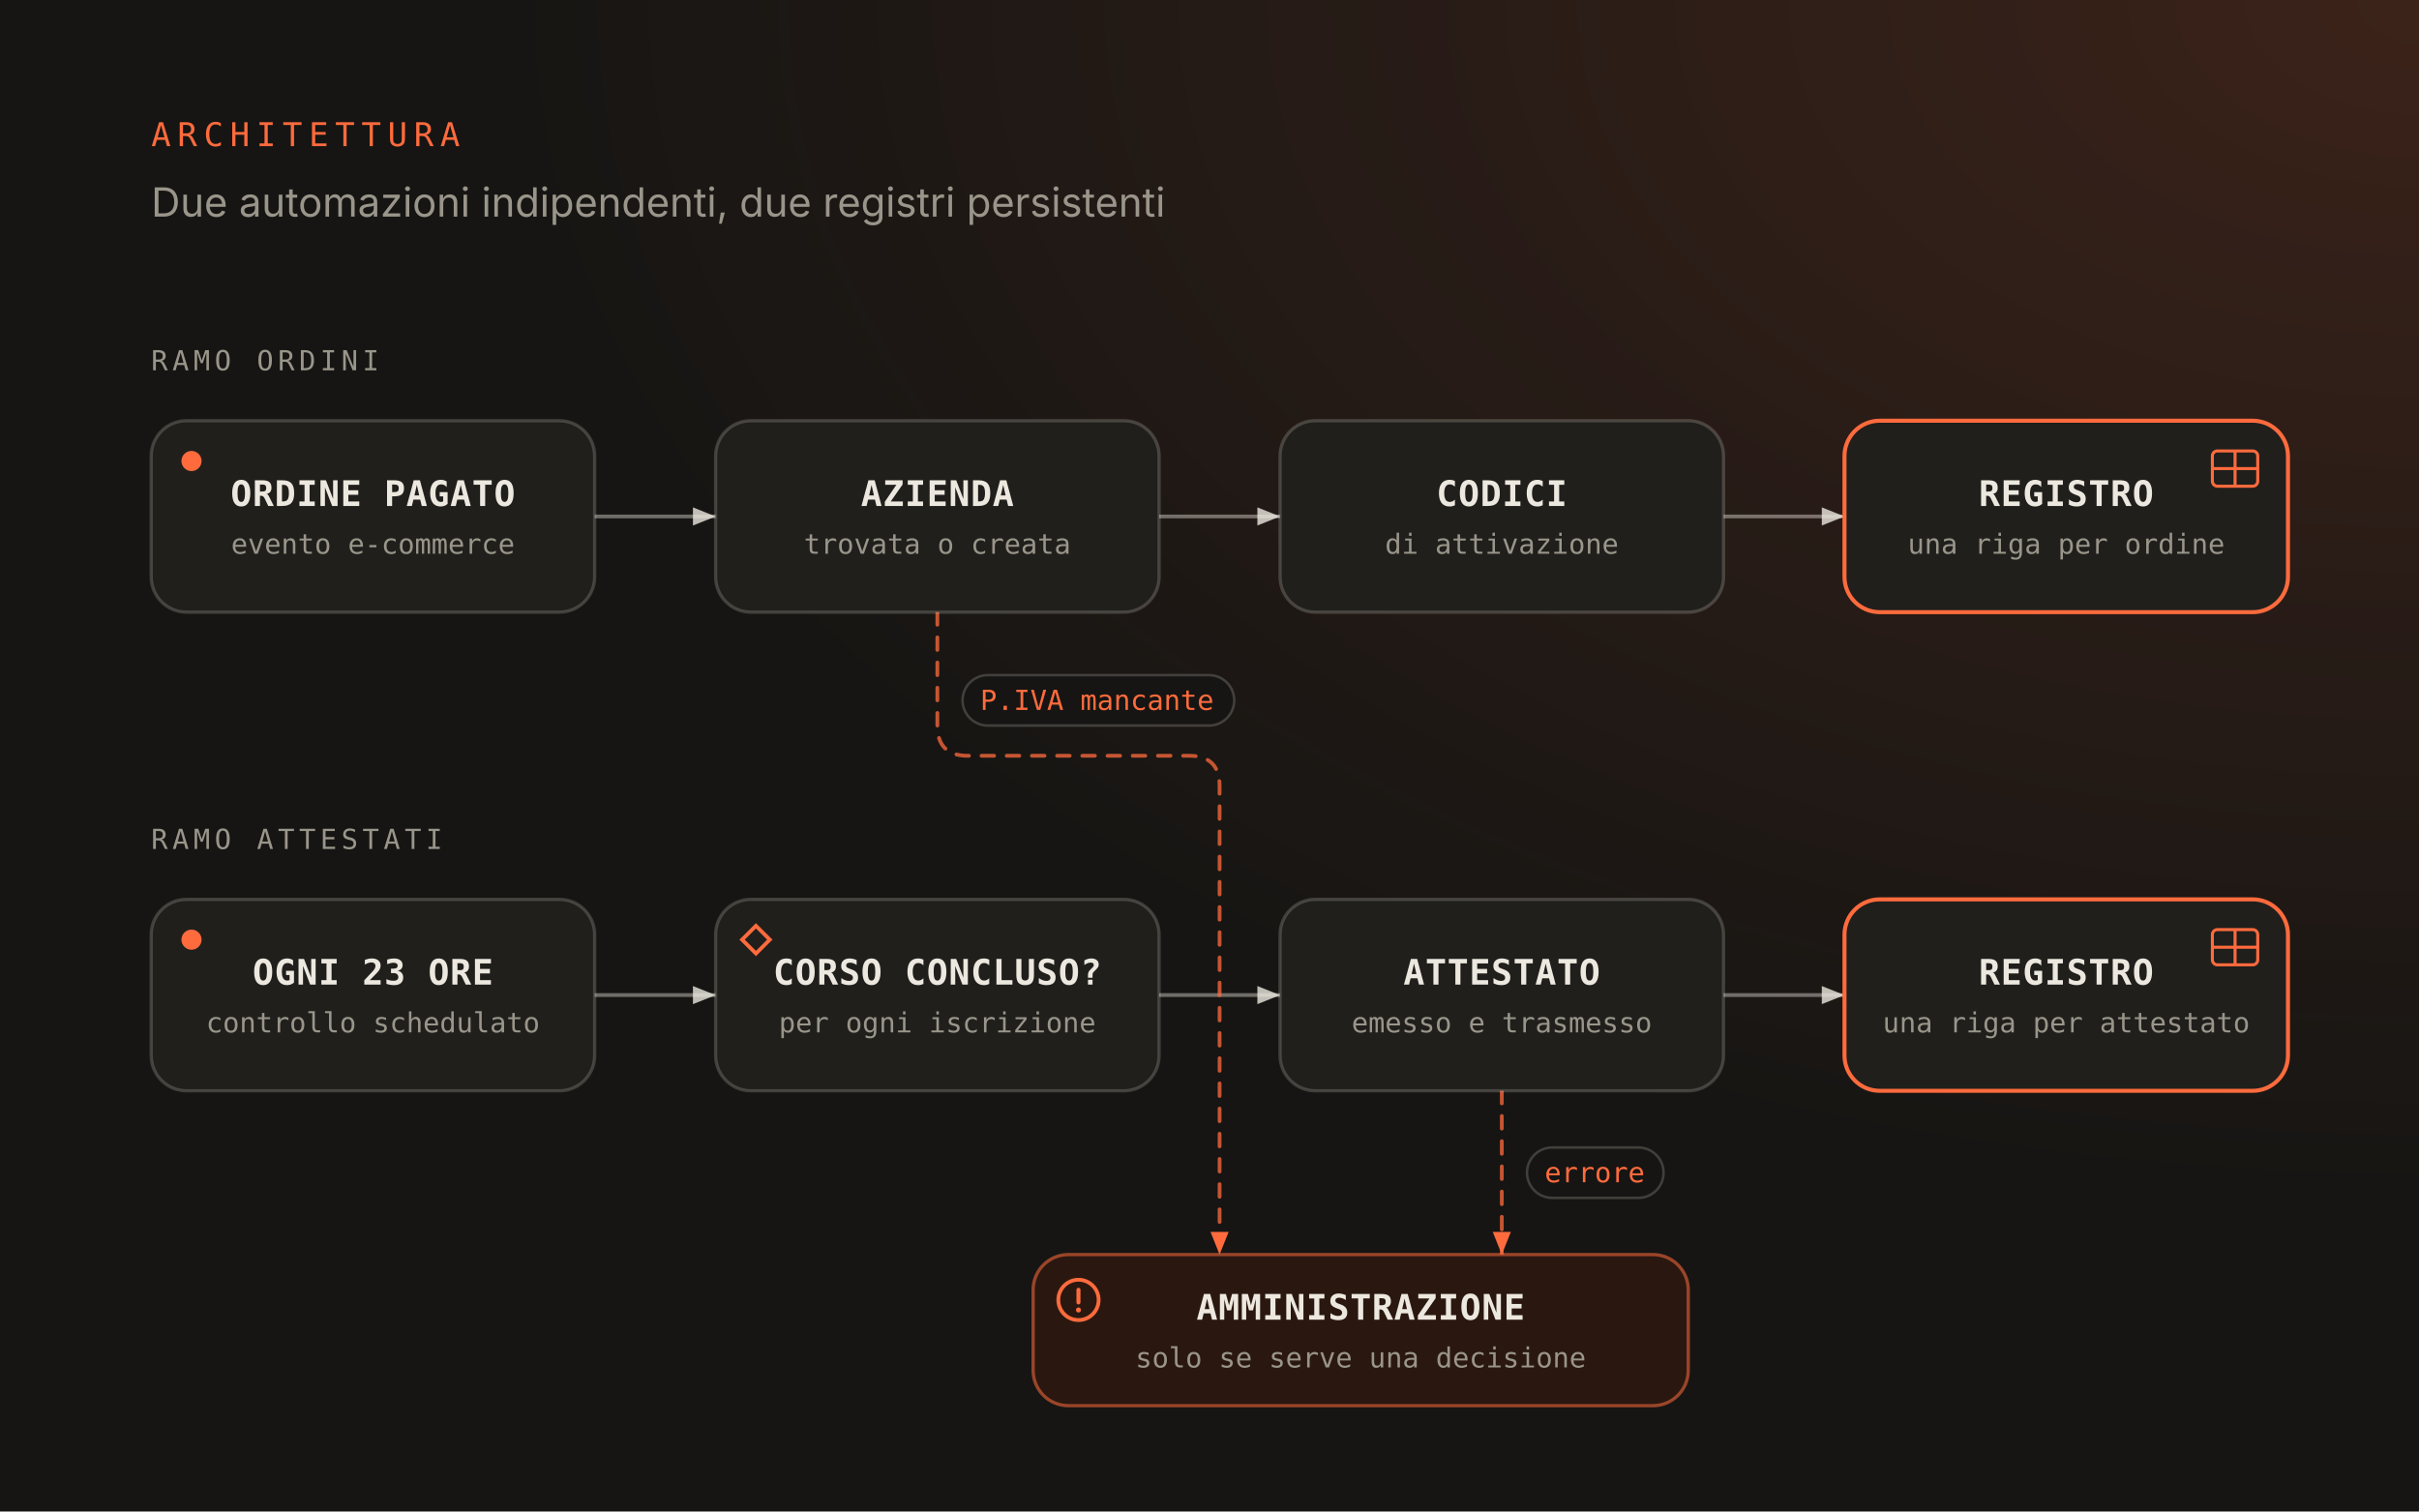
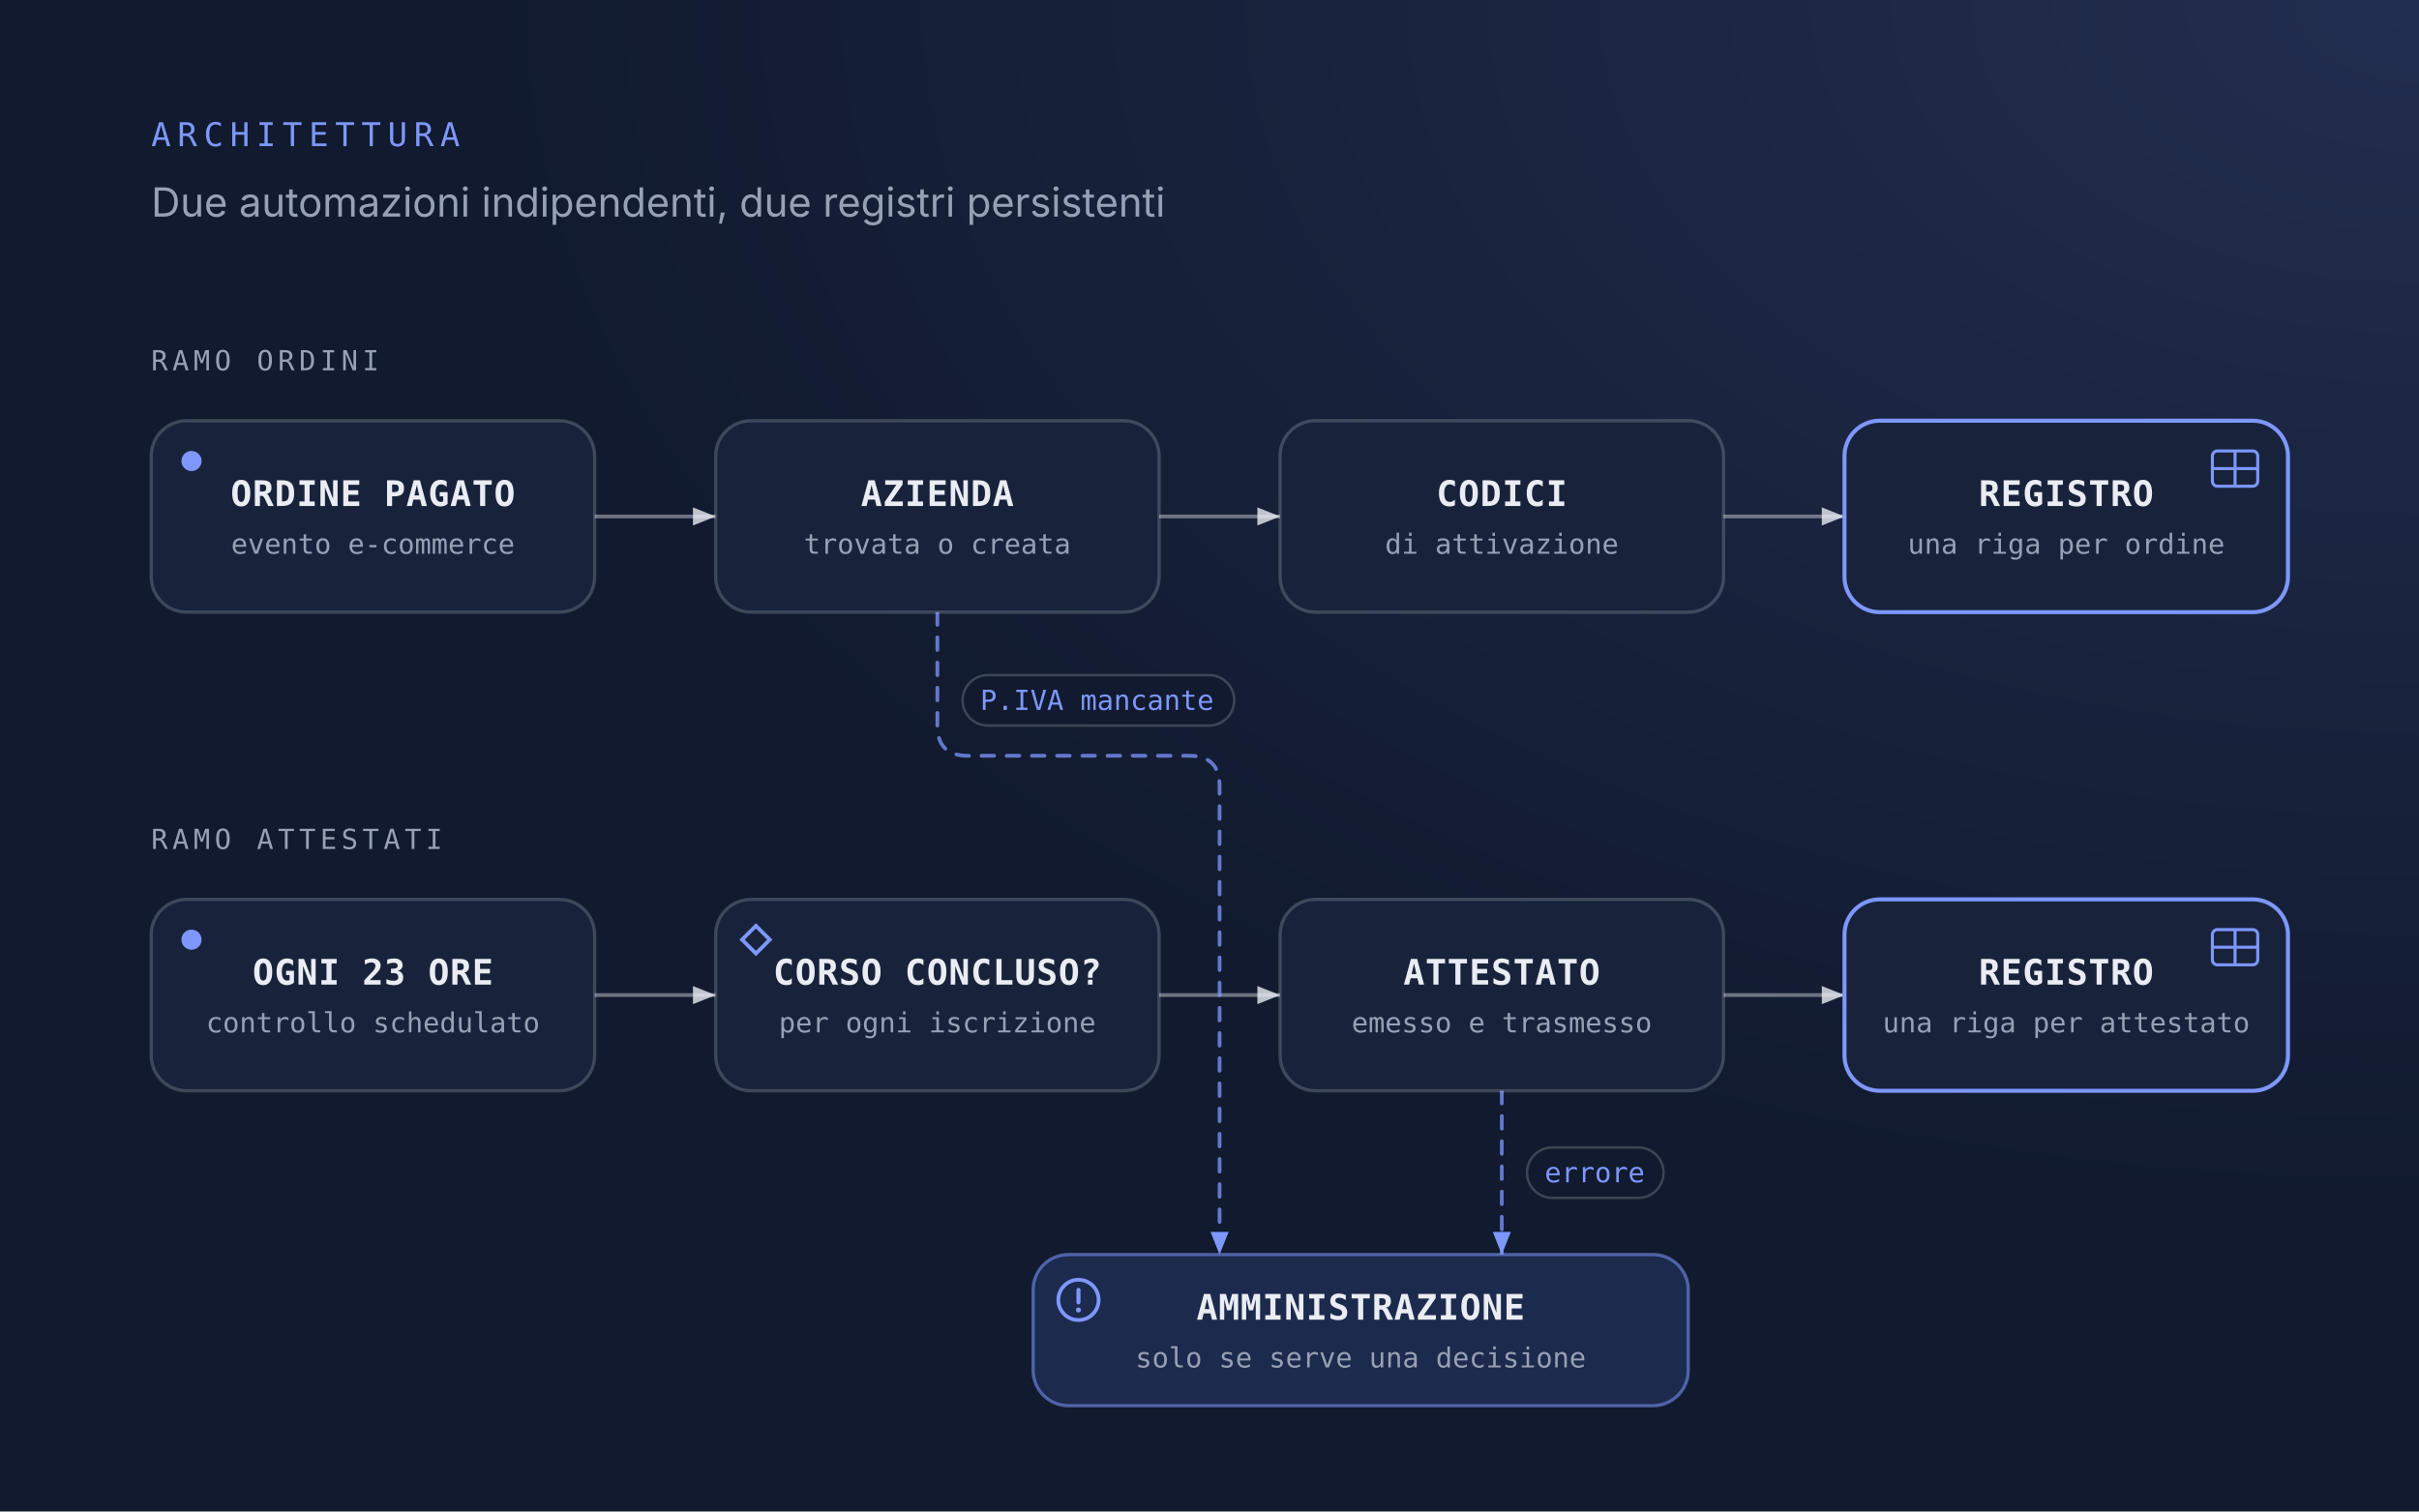
<svg xmlns="http://www.w3.org/2000/svg" viewBox="0 0 960 600" width="960" height="600">
  <style>
- .t{font-family:'JetBrains Mono',ui-monospace,SFMono-Regular,Menlo,monospace;font-size:14px;font-weight:600;fill:#ece8df;text-anchor:middle;dominant-baseline:central;letter-spacing:.02em}
- .s{font-family:'JetBrains Mono',ui-monospace,SFMono-Regular,Menlo,monospace;font-size:11px;fill:#9a958a;text-anchor:middle;dominant-baseline:central}
- .eb{font-family:'JetBrains Mono',ui-monospace,SFMono-Regular,Menlo,monospace;font-size:13px;letter-spacing:.2em;fill:#ff6b3d}
- .cap{font-family:'Inter',system-ui,-apple-system,sans-serif;font-size:16px;fill:#9a958a}
- .lane{font-family:'JetBrains Mono',ui-monospace,SFMono-Regular,Menlo,monospace;font-size:11px;letter-spacing:.16em;fill:#9a958a}
+ .t{font-family:'JetBrains Mono',ui-monospace,SFMono-Regular,Menlo,monospace;font-size:14px;font-weight:600;fill:#e9ecf3;text-anchor:middle;dominant-baseline:central;letter-spacing:.02em}
+ .s{font-family:'JetBrains Mono',ui-monospace,SFMono-Regular,Menlo,monospace;font-size:11px;fill:#97a0b4;text-anchor:middle;dominant-baseline:central}
+ .eb{font-family:'JetBrains Mono',ui-monospace,SFMono-Regular,Menlo,monospace;font-size:13px;letter-spacing:.2em;fill:#7d97ff}
+ .cap{font-family:'Inter',system-ui,-apple-system,sans-serif;font-size:16px;fill:#97a0b4}
+ .lane{font-family:'JetBrains Mono',ui-monospace,SFMono-Regular,Menlo,monospace;font-size:11px;letter-spacing:.16em;fill:#97a0b4}
.lbl{font-family:'JetBrains Mono',ui-monospace,SFMono-Regular,Menlo,monospace;font-size:11px;dominant-baseline:central}
- .w{fill:none;stroke:rgba(236,232,223,.42);stroke-width:1.5;stroke-linejoin:round;stroke-linecap:round}
- .w.d{stroke:#ff6b3d;stroke-opacity:.75;stroke-dasharray:5 5}
+ .w{fill:none;stroke:rgba(233,236,243,.42);stroke-width:1.5;stroke-linejoin:round;stroke-linecap:round}
+ .w.d{stroke:#7d97ff;stroke-opacity:.75;stroke-dasharray:5 5}
</style>
  <defs>
    <marker id="a" viewBox="0 0 10 10" refX="10" refY="5" markerUnits="userSpaceOnUse" markerWidth="9" markerHeight="9" orient="auto">
-       <path d="M0,1 L10,5 L0,9 z" fill="#ece8df" fill-opacity=".8" />
+       <path d="M0,1 L10,5 L0,9 z" fill="#e9ecf3" fill-opacity=".8" />
    </marker>
    <marker id="ad" viewBox="0 0 10 10" refX="10" refY="5" markerUnits="userSpaceOnUse" markerWidth="9" markerHeight="9" orient="auto">
-       <path d="M0,1 L10,5 L0,9 z" fill="#ff6b3d" />
+       <path d="M0,1 L10,5 L0,9 z" fill="#7d97ff" />
    </marker>
    <radialGradient id="glow" cx="100%" cy="0%" r="80%">
-       <stop offset="0" stop-color="#ff6b3d" stop-opacity=".16" />
-       <stop offset="1" stop-color="#ff6b3d" stop-opacity="0" />
+       <stop offset="0" stop-color="#7d97ff" stop-opacity=".16" />
+       <stop offset="1" stop-color="#7d97ff" stop-opacity="0" />
    </radialGradient>
  </defs>
-   <rect width="960" height="600" fill="#161513" />
+   <rect width="960" height="600" fill="#111a2e" />
  <rect width="960" height="600" fill="url(#glow)" />
  <text class="eb" x="60" y="58">ARCHITETTURA</text>
  <text class="cap" x="60" y="86">Due automazioni indipendenti, due registri persistenti</text>
  <text class="lane" x="60" y="147">RAMO ORDINI</text>
  <text class="lane" x="60" y="337">RAMO ATTESTATI</text>
  <path class="w" d="M236.0,205 L284.0,205" marker-end="url(#a)" />
  <path class="w" d="M460.0,205 L508.0,205" marker-end="url(#a)" />
  <path class="w" d="M684.0,205 L732.0,205" marker-end="url(#a)" />
  <path class="w" d="M236.0,395 L284.0,395" marker-end="url(#a)" />
  <path class="w" d="M460.0,395 L508.0,395" marker-end="url(#a)" />
  <path class="w" d="M684.0,395 L732.0,395" marker-end="url(#a)" />
  <path class="w d" d="M372,243.0 L372.0,288.0 Q372,300.0 384.0,300.0 L472.0,300.0 Q484.0,300.0 484.0,312.0 L484.0,498.0" marker-end="url(#ad)" />
  <path class="w d" d="M596,433.0 L596,498.0" marker-end="url(#ad)" />
-   <rect x="60.0" y="167.0" width="176" height="76" rx="14" fill="#201f1c" stroke="rgba(236,232,223,.20)" stroke-width="1.3" />
-   <circle cx="76.0" cy="183.0" r="4" fill="#ff6b3d" />
+   <rect x="60.0" y="167.0" width="176" height="76" rx="14" fill="#18233b" stroke="rgba(233,236,243,.20)" stroke-width="1.3" />
+   <circle cx="76.0" cy="183.0" r="4" fill="#7d97ff" />
  <text class="t" x="148" y="196">ORDINE PAGATO</text>
  <text class="s" x="148" y="216">evento e-commerce</text>
-   <rect x="284.0" y="167.0" width="176" height="76" rx="14" fill="#201f1c" stroke="rgba(236,232,223,.20)" stroke-width="1.3" />
+   <rect x="284.0" y="167.0" width="176" height="76" rx="14" fill="#18233b" stroke="rgba(233,236,243,.20)" stroke-width="1.3" />
  <text class="t" x="372" y="196">AZIENDA</text>
  <text class="s" x="372" y="216">trovata o creata</text>
-   <rect x="508.0" y="167.0" width="176" height="76" rx="14" fill="#201f1c" stroke="rgba(236,232,223,.20)" stroke-width="1.3" />
+   <rect x="508.0" y="167.0" width="176" height="76" rx="14" fill="#18233b" stroke="rgba(233,236,243,.20)" stroke-width="1.3" />
  <text class="t" x="596" y="196">CODICI</text>
  <text class="s" x="596" y="216">di attivazione</text>
-   <rect x="732.0" y="167.0" width="176" height="76" rx="14" fill="#201f1c" stroke="#ff6b3d" stroke-width="1.6" />
-   <g fill="none" stroke="#ff6b3d" stroke-width="1.2">
+   <rect x="732.0" y="167.0" width="176" height="76" rx="14" fill="#18233b" stroke="#7d97ff" stroke-width="1.6" />
+   <g fill="none" stroke="#7d97ff" stroke-width="1.2">
    <rect x="878.0" y="179.0" width="18" height="14" rx="2" />
    <path d="M878.0 186.0H896.0M887.0 179.0V193.0" />
  </g>
  <text class="t" x="820" y="196">REGISTRO</text>
  <text class="s" x="820" y="216">una riga per ordine</text>
-   <rect x="60.0" y="357.0" width="176" height="76" rx="14" fill="#201f1c" stroke="rgba(236,232,223,.20)" stroke-width="1.3" />
-   <circle cx="76.0" cy="373.0" r="4" fill="#ff6b3d" />
+   <rect x="60.0" y="357.0" width="176" height="76" rx="14" fill="#18233b" stroke="rgba(233,236,243,.20)" stroke-width="1.3" />
+   <circle cx="76.0" cy="373.0" r="4" fill="#7d97ff" />
  <text class="t" x="148" y="386">OGNI 23 ORE</text>
  <text class="s" x="148" y="406">controllo schedulato</text>
-   <rect x="284.0" y="357.0" width="176" height="76" rx="14" fill="#201f1c" stroke="rgba(236,232,223,.20)" stroke-width="1.3" />
-   <path d="M300.0,367.5 L305.5,373.0 L300.0,378.5 L294.5,373.0 Z" fill="none" stroke="#ff6b3d" stroke-width="1.5" />
+   <rect x="284.0" y="357.0" width="176" height="76" rx="14" fill="#18233b" stroke="rgba(233,236,243,.20)" stroke-width="1.3" />
+   <path d="M300.0,367.5 L305.5,373.0 L300.0,378.5 L294.5,373.0 Z" fill="none" stroke="#7d97ff" stroke-width="1.5" />
  <text class="t" x="372" y="386">CORSO CONCLUSO?</text>
  <text class="s" x="372" y="406">per ogni iscrizione</text>
-   <rect x="508.0" y="357.0" width="176" height="76" rx="14" fill="#201f1c" stroke="rgba(236,232,223,.20)" stroke-width="1.3" />
+   <rect x="508.0" y="357.0" width="176" height="76" rx="14" fill="#18233b" stroke="rgba(233,236,243,.20)" stroke-width="1.3" />
  <text class="t" x="596" y="386">ATTESTATO</text>
  <text class="s" x="596" y="406">emesso e trasmesso</text>
-   <rect x="732.0" y="357.0" width="176" height="76" rx="14" fill="#201f1c" stroke="#ff6b3d" stroke-width="1.6" />
-   <g fill="none" stroke="#ff6b3d" stroke-width="1.2">
+   <rect x="732.0" y="357.0" width="176" height="76" rx="14" fill="#18233b" stroke="#7d97ff" stroke-width="1.6" />
+   <g fill="none" stroke="#7d97ff" stroke-width="1.2">
    <rect x="878.0" y="369.0" width="18" height="14" rx="2" />
    <path d="M878.0 376.0H896.0M887.0 369.0V383.0" />
  </g>
  <text class="t" x="820" y="386">REGISTRO</text>
  <text class="s" x="820" y="406">una riga per attestato</text>
-   <rect x="410.0" y="498.0" width="260" height="60" rx="14" fill="#2a1810" stroke="rgba(255,107,61,.55)" stroke-width="1.3" />
-   <circle cx="428.0" cy="516.0" r="8" fill="none" stroke="#ff6b3d" stroke-width="1.5" />
-   <path d="M428.0 512.0V517.0" stroke="#ff6b3d" stroke-width="1.6" stroke-linecap="round" />
-   <circle cx="428.0" cy="520.0" r="1" fill="#ff6b3d" />
+   <rect x="410.0" y="498.0" width="260" height="60" rx="14" fill="#1c2a4d" stroke="rgba(125,151,255,.55)" stroke-width="1.3" />
+   <circle cx="428.0" cy="516.0" r="8" fill="none" stroke="#7d97ff" stroke-width="1.5" />
+   <path d="M428.0 512.0V517.0" stroke="#7d97ff" stroke-width="1.6" stroke-linecap="round" />
+   <circle cx="428.0" cy="520.0" r="1" fill="#7d97ff" />
  <text class="t" x="540.0" y="519">AMMINISTRAZIONE</text>
  <text class="s" x="540.0" y="539">solo se serve una decisione</text>
-   <rect x="382.0" y="268.0" width="107.8" height="20" rx="10" fill="#161513" stroke="rgba(236,232,223,.20)" />
-   <text class="lbl" x="389.0" y="278.0" text-anchor="start" fill="#ff6b3d">P.IVA mancante</text>
-   <rect x="606.0" y="455.5" width="54.2" height="20" rx="10" fill="#161513" stroke="rgba(236,232,223,.20)" />
-   <text class="lbl" x="613.0" y="465.5" text-anchor="start" fill="#ff6b3d">errore</text>
+   <rect x="382.0" y="268.0" width="107.8" height="20" rx="10" fill="#111a2e" stroke="rgba(233,236,243,.20)" />
+   <text class="lbl" x="389.0" y="278.0" text-anchor="start" fill="#7d97ff">P.IVA mancante</text>
+   <rect x="606.0" y="455.5" width="54.2" height="20" rx="10" fill="#111a2e" stroke="rgba(233,236,243,.20)" />
+   <text class="lbl" x="613.0" y="465.5" text-anchor="start" fill="#7d97ff">errore</text>
</svg>
